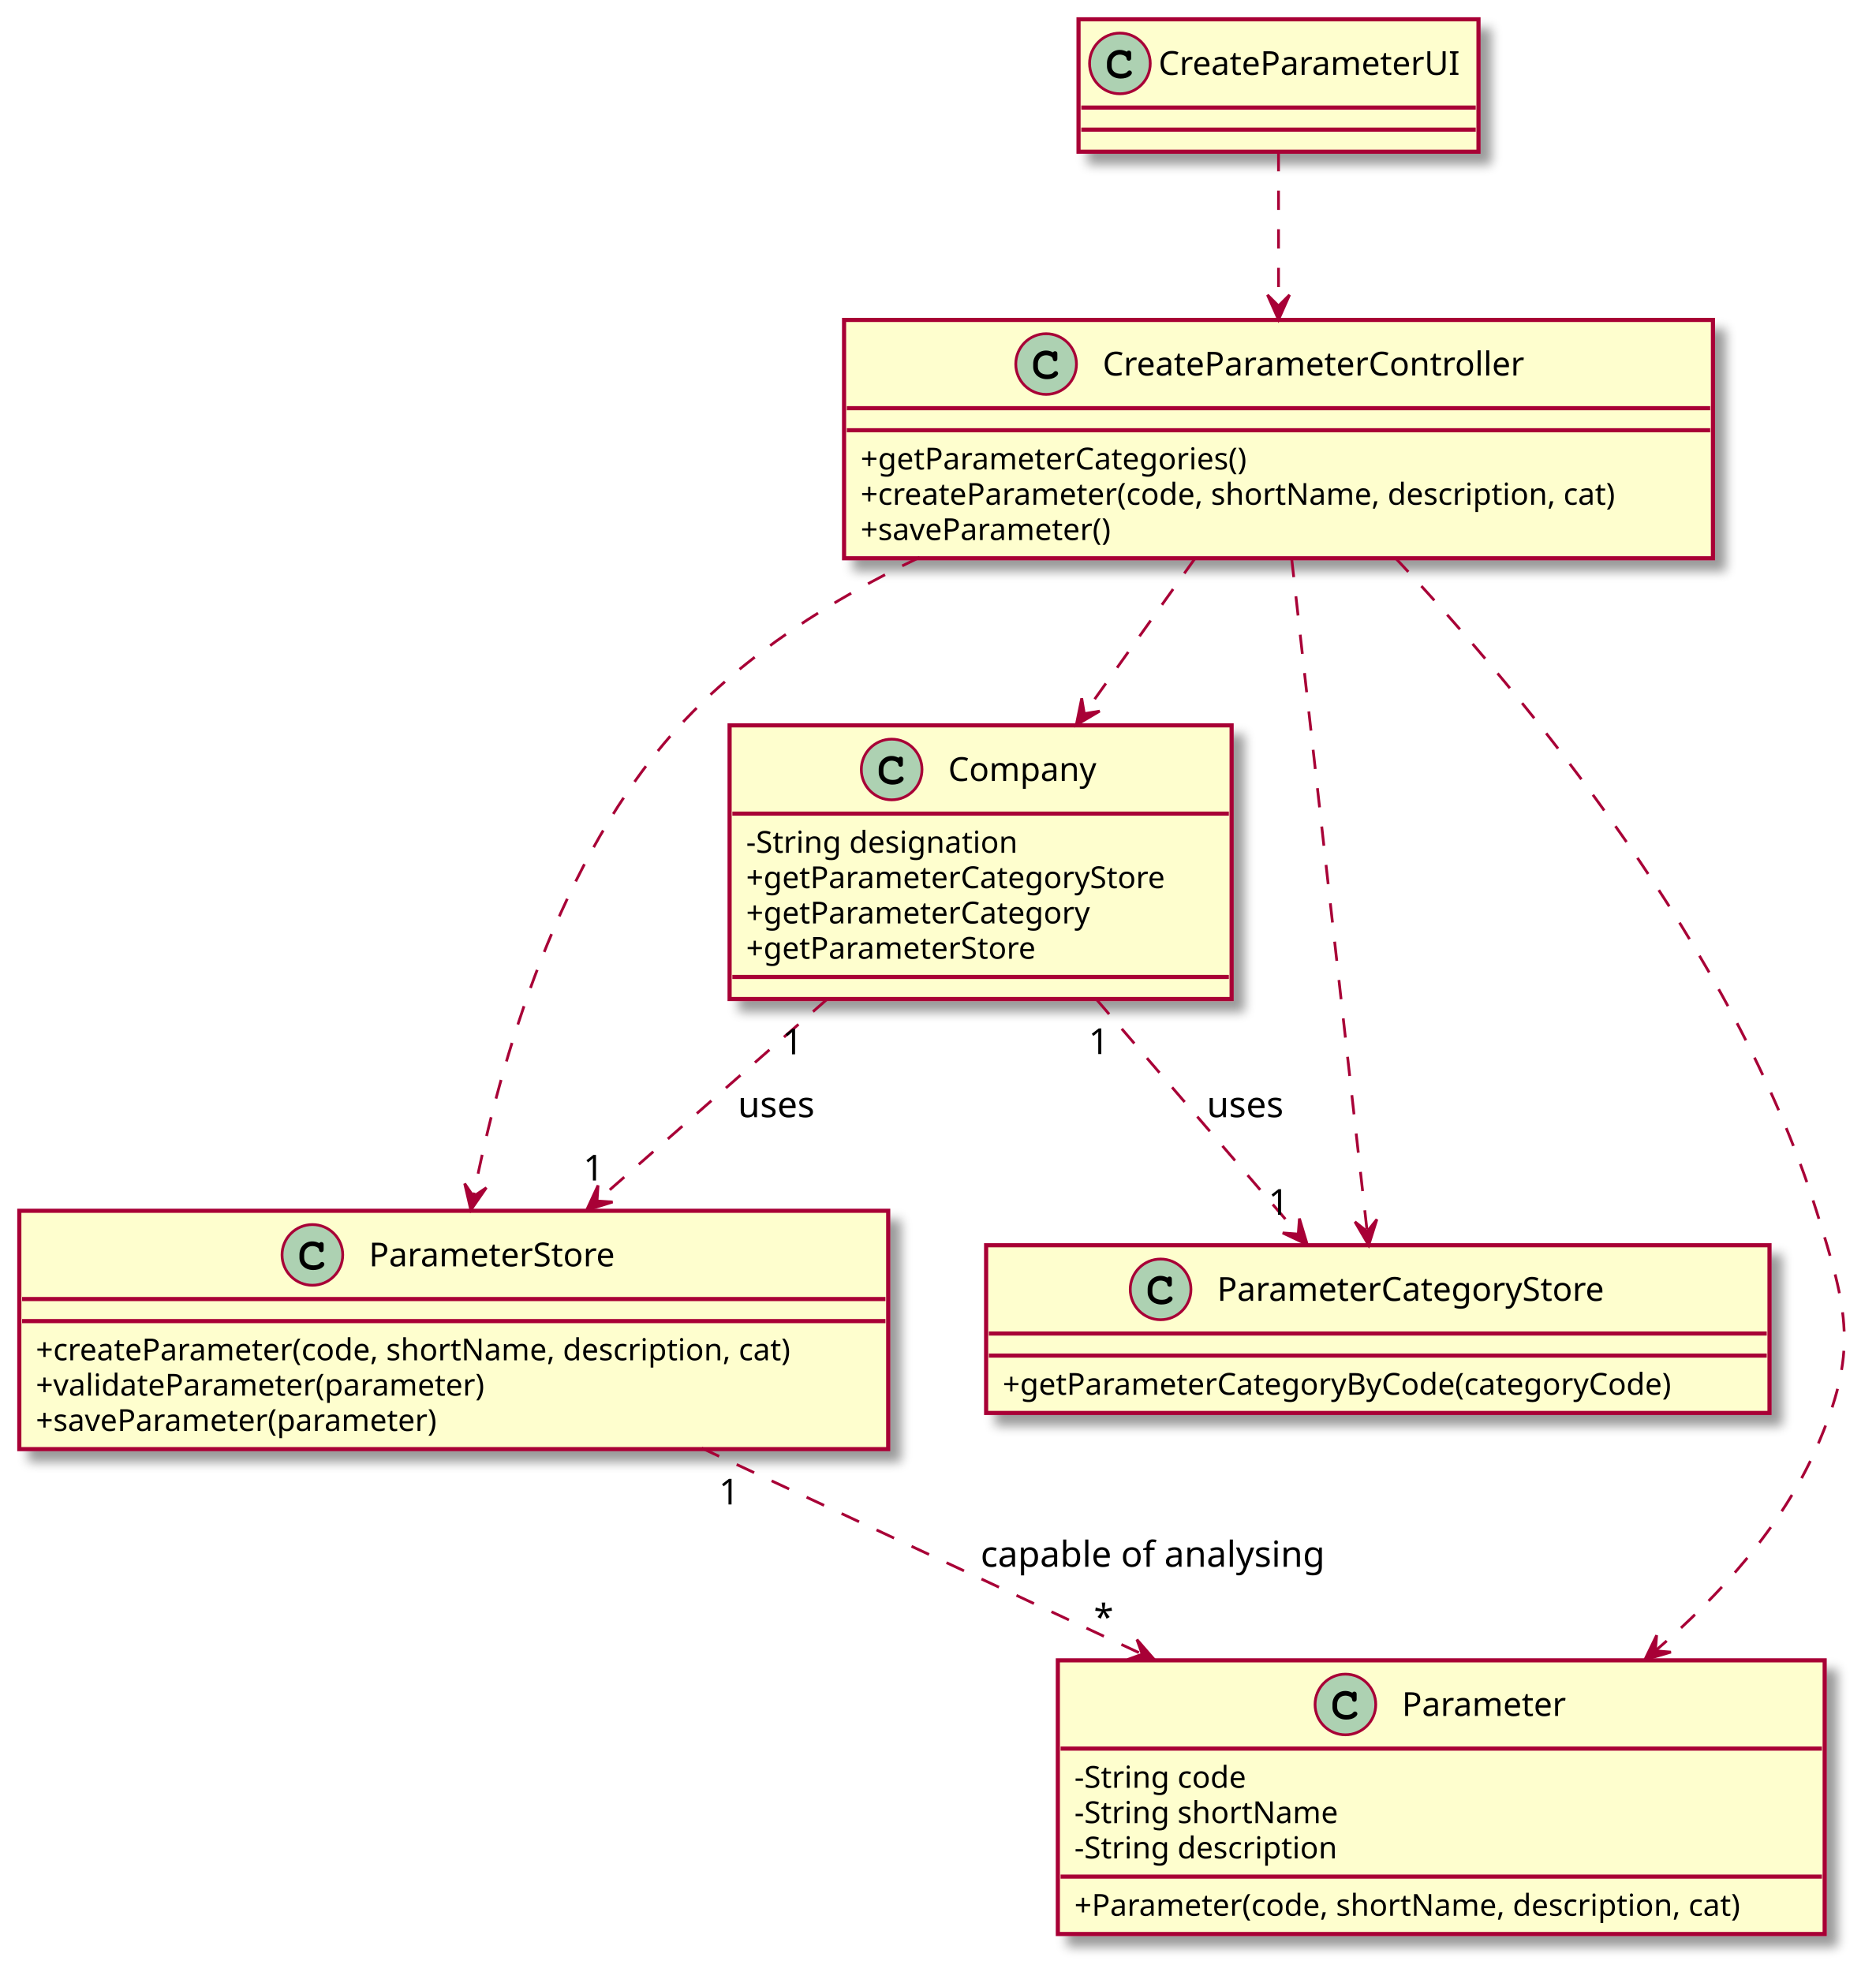
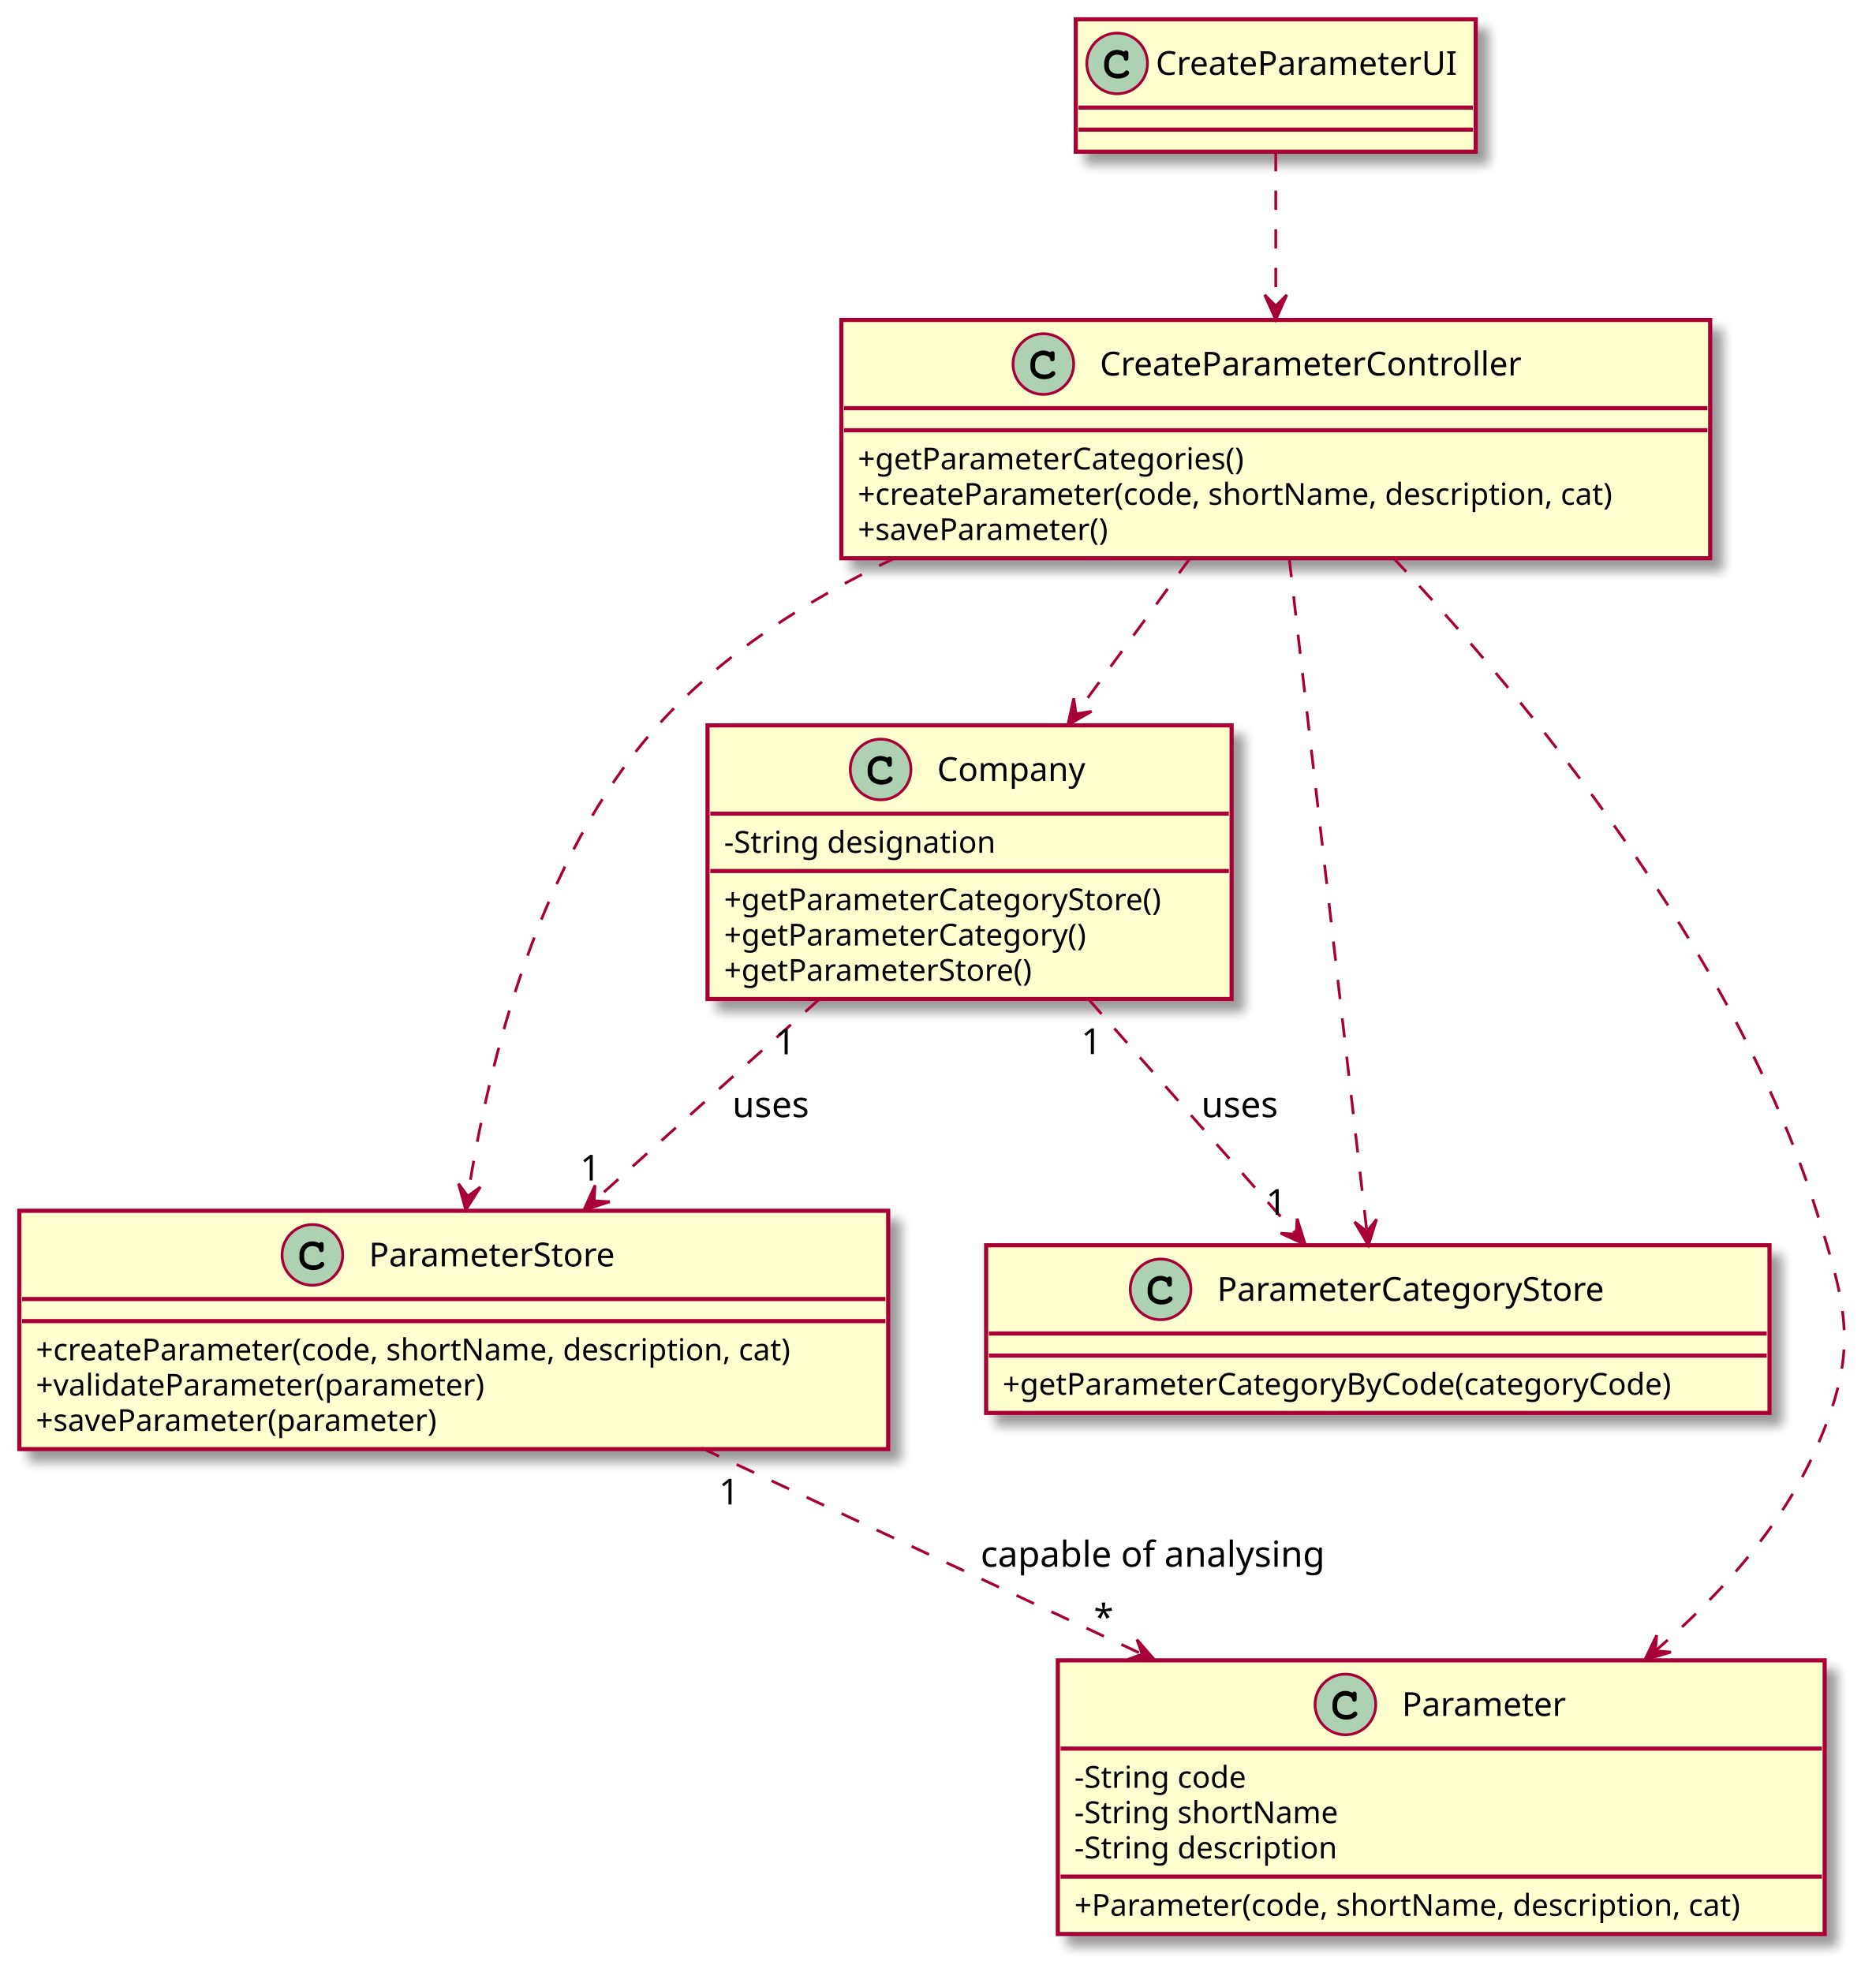
<svg xmlns="http://www.w3.org/2000/svg" contentScriptType="application/ecmascript" contentStyleType="text/css" height="715px" preserveAspectRatio="none" style="width:680px;height:715px;" version="1.1" viewBox="0 0 680 715" width="680px" zoomAndPan="magnify">
  <defs>
-     <filter height="300%" id="fgne2m0uld154" width="300%" x="-1" y="-1">
+     <filter height="300%" id="fp7h3xru32mo9" width="300%" x="-1" y="-1">
      <feGaussianBlur result="blurOut" stdDeviation="2.0" />
      <feColorMatrix in="blurOut" result="blurOut2" type="matrix" values="0 0 0 0 0 0 0 0 0 0 0 0 0 0 0 0 0 0 .4 0" />
      <feOffset dx="4.0" dy="4.0" in="blurOut2" result="blurOut3" />
      <feBlend in="SourceGraphic" in2="blurOut3" mode="normal" />
    </filter>
  </defs>
  <g>
-     <rect codeLine="3" fill="#FEFECE" filter="url(#fgne2m0uld154)" height="99.219" id="Company" style="stroke:#A80036;stroke-width:1.5;" width="182" x="264.5" y="263" />
-     <ellipse cx="323.25" cy="279" fill="#ADD1B2" rx="11" ry="11" style="stroke:#A80036;stroke-width:1.0;" />
-     <path d="M325.594,274.672 C324.656,274.234 324.062,274.094 323.188,274.094 C320.562,274.094 318.562,276.172 318.562,278.891 L318.562,280.016 C318.562,282.594 320.672,284.484 323.562,284.484 C324.781,284.484 325.938,284.188 326.688,283.641 C327.266,283.234 327.594,282.781 327.594,282.391 C327.594,281.938 327.203,281.547 326.734,281.547 C326.516,281.547 326.312,281.625 326.125,281.812 C325.672,282.297 325.672,282.297 325.484,282.391 C325.062,282.656 324.375,282.781 323.609,282.781 C321.562,282.781 320.266,281.688 320.266,279.984 L320.266,278.891 C320.266,277.109 321.516,275.797 323.25,275.797 C323.828,275.797 324.438,275.953 324.906,276.203 C325.391,276.484 325.562,276.703 325.656,277.109 C325.719,277.516 325.75,277.641 325.891,277.766 C326.031,277.906 326.266,278.016 326.484,278.016 C326.75,278.016 327.016,277.875 327.188,277.656 C327.297,277.5 327.328,277.312 327.328,276.891 L327.328,275.469 C327.328,275.031 327.312,274.906 327.219,274.75 C327.062,274.484 326.781,274.344 326.484,274.344 C326.188,274.344 325.984,274.438 325.766,274.75 L325.594,274.672 Z " fill="#000000" />
-     <text fill="#000000" font-family="sans-serif" font-size="12" lengthAdjust="spacing" textLength="56" x="343.75" y="283.154">Company</text>
-     <line style="stroke:#A80036;stroke-width:1.5;" x1="265.5" x2="445.5" y1="295" y2="295" />
-     <text fill="#000000" font-family="sans-serif" font-size="11" lengthAdjust="spacing" textLength="107" x="270.5" y="309.21">-String designation</text>
-     <text fill="#000000" font-family="sans-serif" font-size="11" lengthAdjust="spacing" textLength="170" x="270.5" y="322.015">+getParameterCategoryStore</text>
-     <text fill="#000000" font-family="sans-serif" font-size="11" lengthAdjust="spacing" textLength="139" x="270.5" y="334.82">+getParameterCategory</text>
-     <text fill="#000000" font-family="sans-serif" font-size="11" lengthAdjust="spacing" textLength="118" x="270.5" y="347.625">+getParameterStore</text>
-     <line style="stroke:#A80036;stroke-width:1.5;" x1="265.5" x2="445.5" y1="354.219" y2="354.219" />
-     <rect codeLine="12" fill="#FEFECE" filter="url(#fgne2m0uld154)" height="99.219" id="Parameter" style="stroke:#A80036;stroke-width:1.5;" width="278" x="383.5" y="602" />
+     <rect codeLine="3" fill="#FEFECE" filter="url(#fp7h3xru32mo9)" height="99.219" id="Company" style="stroke:#A80036;stroke-width:1.5;" width="190" x="256.5" y="263" />
+     <ellipse cx="319.25" cy="279" fill="#ADD1B2" rx="11" ry="11" style="stroke:#A80036;stroke-width:1.0;" />
+     <path d="M321.594,274.672 C320.656,274.234 320.062,274.094 319.188,274.094 C316.562,274.094 314.562,276.172 314.562,278.891 L314.562,280.016 C314.562,282.594 316.672,284.484 319.562,284.484 C320.781,284.484 321.938,284.188 322.688,283.641 C323.266,283.234 323.594,282.781 323.594,282.391 C323.594,281.938 323.203,281.547 322.734,281.547 C322.516,281.547 322.312,281.625 322.125,281.812 C321.672,282.297 321.672,282.297 321.484,282.391 C321.062,282.656 320.375,282.781 319.609,282.781 C317.562,282.781 316.266,281.688 316.266,279.984 L316.266,278.891 C316.266,277.109 317.516,275.797 319.25,275.797 C319.828,275.797 320.438,275.953 320.906,276.203 C321.391,276.484 321.562,276.703 321.656,277.109 C321.719,277.516 321.75,277.641 321.891,277.766 C322.031,277.906 322.266,278.016 322.484,278.016 C322.75,278.016 323.016,277.875 323.188,277.656 C323.297,277.5 323.328,277.312 323.328,276.891 L323.328,275.469 C323.328,275.031 323.312,274.906 323.219,274.75 C323.062,274.484 322.781,274.344 322.484,274.344 C322.188,274.344 321.984,274.438 321.766,274.75 L321.594,274.672 Z " fill="#000000" />
+     <text fill="#000000" font-family="sans-serif" font-size="12" lengthAdjust="spacing" textLength="56" x="339.75" y="283.154">Company</text>
+     <line style="stroke:#A80036;stroke-width:1.5;" x1="257.5" x2="445.5" y1="295" y2="295" />
+     <text fill="#000000" font-family="sans-serif" font-size="11" lengthAdjust="spacing" textLength="107" x="262.5" y="309.21">-String designation</text>
+     <line style="stroke:#A80036;stroke-width:1.5;" x1="257.5" x2="445.5" y1="315.805" y2="315.805" />
+     <text fill="#000000" font-family="sans-serif" font-size="11" lengthAdjust="spacing" textLength="178" x="262.5" y="330.015">+getParameterCategoryStore()</text>
+     <text fill="#000000" font-family="sans-serif" font-size="11" lengthAdjust="spacing" textLength="147" x="262.5" y="342.82">+getParameterCategory()</text>
+     <text fill="#000000" font-family="sans-serif" font-size="11" lengthAdjust="spacing" textLength="126" x="262.5" y="355.625">+getParameterStore()</text>
+     <rect codeLine="12" fill="#FEFECE" filter="url(#fp7h3xru32mo9)" height="99.219" id="Parameter" style="stroke:#A80036;stroke-width:1.5;" width="278" x="383.5" y="602" />
    <ellipse cx="487.75" cy="618" fill="#ADD1B2" rx="11" ry="11" style="stroke:#A80036;stroke-width:1.0;" />
    <path d="M490.094,613.672 C489.156,613.234 488.562,613.094 487.688,613.094 C485.062,613.094 483.062,615.172 483.062,617.891 L483.062,619.016 C483.062,621.594 485.172,623.484 488.062,623.484 C489.281,623.484 490.438,623.188 491.188,622.641 C491.766,622.234 492.094,621.781 492.094,621.391 C492.094,620.938 491.703,620.547 491.234,620.547 C491.016,620.547 490.812,620.625 490.625,620.812 C490.172,621.297 490.172,621.297 489.984,621.391 C489.562,621.656 488.875,621.781 488.109,621.781 C486.062,621.781 484.766,620.688 484.766,618.984 L484.766,617.891 C484.766,616.109 486.016,614.797 487.75,614.797 C488.328,614.797 488.938,614.953 489.406,615.203 C489.891,615.484 490.062,615.703 490.156,616.109 C490.219,616.516 490.25,616.641 490.391,616.766 C490.531,616.906 490.766,617.016 490.984,617.016 C491.25,617.016 491.516,616.875 491.688,616.656 C491.797,616.5 491.828,616.312 491.828,615.891 L491.828,614.469 C491.828,614.031 491.812,613.906 491.719,613.75 C491.562,613.484 491.281,613.344 490.984,613.344 C490.688,613.344 490.484,613.438 490.266,613.75 L490.094,613.672 Z " fill="#000000" />
    <text fill="#000000" font-family="sans-serif" font-size="12" lengthAdjust="spacing" textLength="61" x="508.25" y="622.154">Parameter</text>
    <line style="stroke:#A80036;stroke-width:1.5;" x1="384.5" x2="660.5" y1="634" y2="634" />
    <text fill="#000000" font-family="sans-serif" font-size="11" lengthAdjust="spacing" textLength="69" x="389.5" y="648.21">-String code</text>
    <text fill="#000000" font-family="sans-serif" font-size="11" lengthAdjust="spacing" textLength="103" x="389.5" y="661.015">-String shortName</text>
    <text fill="#000000" font-family="sans-serif" font-size="11" lengthAdjust="spacing" textLength="103" x="389.5" y="673.82">-String description</text>
    <line style="stroke:#A80036;stroke-width:1.5;" x1="384.5" x2="660.5" y1="680.414" y2="680.414" />
    <text fill="#000000" font-family="sans-serif" font-size="11" lengthAdjust="spacing" textLength="266" x="389.5" y="694.625">+Parameter(code, shortName, description, cat)</text>
-     <rect codeLine="19" fill="#FEFECE" filter="url(#fgne2m0uld154)" height="86.414" id="ParameterStore" style="stroke:#A80036;stroke-width:1.5;" width="315" x="7" y="439" />
+     <rect codeLine="19" fill="#FEFECE" filter="url(#fp7h3xru32mo9)" height="86.414" id="ParameterStore" style="stroke:#A80036;stroke-width:1.5;" width="315" x="7" y="439" />
    <ellipse cx="113.25" cy="455" fill="#ADD1B2" rx="11" ry="11" style="stroke:#A80036;stroke-width:1.0;" />
    <path d="M115.594,450.672 C114.656,450.234 114.062,450.094 113.188,450.094 C110.562,450.094 108.562,452.172 108.562,454.891 L108.562,456.016 C108.562,458.594 110.672,460.484 113.562,460.484 C114.781,460.484 115.938,460.188 116.688,459.641 C117.266,459.234 117.594,458.781 117.594,458.391 C117.594,457.938 117.203,457.547 116.734,457.547 C116.516,457.547 116.312,457.625 116.125,457.812 C115.672,458.297 115.672,458.297 115.484,458.391 C115.062,458.656 114.375,458.781 113.609,458.781 C111.562,458.781 110.266,457.688 110.266,455.984 L110.266,454.891 C110.266,453.109 111.516,451.797 113.25,451.797 C113.828,451.797 114.438,451.953 114.906,452.203 C115.391,452.484 115.562,452.703 115.656,453.109 C115.719,453.516 115.75,453.641 115.891,453.766 C116.031,453.906 116.266,454.016 116.484,454.016 C116.75,454.016 117.016,453.875 117.188,453.656 C117.297,453.5 117.328,453.312 117.328,452.891 L117.328,451.469 C117.328,451.031 117.312,450.906 117.219,450.75 C117.062,450.484 116.781,450.344 116.484,450.344 C116.188,450.344 115.984,450.438 115.766,450.75 L115.594,450.672 Z " fill="#000000" />
    <text fill="#000000" font-family="sans-serif" font-size="12" lengthAdjust="spacing" textLength="94" x="133.75" y="459.154">ParameterStore</text>
    <line style="stroke:#A80036;stroke-width:1.5;" x1="8" x2="321" y1="471" y2="471" />
    <line style="stroke:#A80036;stroke-width:1.5;" x1="8" x2="321" y1="479" y2="479" />
    <text fill="#000000" font-family="sans-serif" font-size="11" lengthAdjust="spacing" textLength="303" x="13" y="493.21">+createParameter(code, shortName, description, cat)</text>
    <text fill="#000000" font-family="sans-serif" font-size="11" lengthAdjust="spacing" textLength="182" x="13" y="506.015">+validateParameter(parameter)</text>
    <text fill="#000000" font-family="sans-serif" font-size="11" lengthAdjust="spacing" textLength="164" x="13" y="518.82">+saveParameter(parameter)</text>
-     <rect codeLine="25" fill="#FEFECE" filter="url(#fgne2m0uld154)" height="60.805" id="ParameterCategoryStore" style="stroke:#A80036;stroke-width:1.5;" width="284" x="357.5" y="451.5" />
+     <rect codeLine="25" fill="#FEFECE" filter="url(#fp7h3xru32mo9)" height="60.805" id="ParameterCategoryStore" style="stroke:#A80036;stroke-width:1.5;" width="284" x="357.5" y="451.5" />
    <ellipse cx="420.75" cy="467.5" fill="#ADD1B2" rx="11" ry="11" style="stroke:#A80036;stroke-width:1.0;" />
    <path d="M423.094,463.172 C422.156,462.734 421.562,462.594 420.688,462.594 C418.062,462.594 416.062,464.672 416.062,467.391 L416.062,468.516 C416.062,471.094 418.172,472.984 421.062,472.984 C422.281,472.984 423.438,472.688 424.188,472.141 C424.766,471.734 425.094,471.281 425.094,470.891 C425.094,470.438 424.703,470.047 424.234,470.047 C424.016,470.047 423.812,470.125 423.625,470.312 C423.172,470.797 423.172,470.797 422.984,470.891 C422.562,471.156 421.875,471.281 421.109,471.281 C419.062,471.281 417.766,470.188 417.766,468.484 L417.766,467.391 C417.766,465.609 419.016,464.297 420.75,464.297 C421.328,464.297 421.938,464.453 422.406,464.703 C422.891,464.984 423.062,465.203 423.156,465.609 C423.219,466.016 423.25,466.141 423.391,466.266 C423.531,466.406 423.766,466.516 423.984,466.516 C424.25,466.516 424.516,466.375 424.688,466.156 C424.797,466 424.828,465.812 424.828,465.391 L424.828,463.969 C424.828,463.531 424.812,463.406 424.719,463.25 C424.562,462.984 424.281,462.844 423.984,462.844 C423.688,462.844 423.484,462.938 423.266,463.25 L423.094,463.172 Z " fill="#000000" />
    <text fill="#000000" font-family="sans-serif" font-size="12" lengthAdjust="spacing" textLength="149" x="441.25" y="471.654">ParameterCategoryStore</text>
    <line style="stroke:#A80036;stroke-width:1.5;" x1="358.5" x2="640.5" y1="483.5" y2="483.5" />
    <line style="stroke:#A80036;stroke-width:1.5;" x1="358.5" x2="640.5" y1="491.5" y2="491.5" />
    <text fill="#000000" font-family="sans-serif" font-size="11" lengthAdjust="spacing" textLength="272" x="363.5" y="505.71">+getParameterCategoryByCode(categoryCode)</text>
-     <rect codeLine="30" fill="#FEFECE" filter="url(#fgne2m0uld154)" height="86.414" id="CreateParameterController" style="stroke:#A80036;stroke-width:1.5;" width="315" x="306" y="116" />
-     <ellipse cx="379.25" cy="132" fill="#ADD1B2" rx="11" ry="11" style="stroke:#A80036;stroke-width:1.0;" />
-     <path d="M381.594,127.672 C380.656,127.234 380.062,127.094 379.188,127.094 C376.562,127.094 374.562,129.172 374.562,131.891 L374.562,133.016 C374.562,135.594 376.672,137.484 379.562,137.484 C380.781,137.484 381.938,137.188 382.688,136.641 C383.266,136.234 383.594,135.781 383.594,135.391 C383.594,134.938 383.203,134.547 382.734,134.547 C382.516,134.547 382.312,134.625 382.125,134.812 C381.672,135.297 381.672,135.297 381.484,135.391 C381.062,135.656 380.375,135.781 379.609,135.781 C377.562,135.781 376.266,134.688 376.266,132.984 L376.266,131.891 C376.266,130.109 377.516,128.797 379.25,128.797 C379.828,128.797 380.438,128.953 380.906,129.203 C381.391,129.484 381.562,129.703 381.656,130.109 C381.719,130.516 381.75,130.641 381.891,130.766 C382.031,130.906 382.266,131.016 382.484,131.016 C382.75,131.016 383.016,130.875 383.188,130.656 C383.297,130.5 383.328,130.312 383.328,129.891 L383.328,128.469 C383.328,128.031 383.312,127.906 383.219,127.75 C383.062,127.484 382.781,127.344 382.484,127.344 C382.188,127.344 381.984,127.438 381.766,127.75 L381.594,127.672 Z " fill="#000000" />
-     <text fill="#000000" font-family="sans-serif" font-size="12" lengthAdjust="spacing" textLength="160" x="399.75" y="136.154">CreateParameterController</text>
-     <line style="stroke:#A80036;stroke-width:1.5;" x1="307" x2="620" y1="148" y2="148" />
-     <line style="stroke:#A80036;stroke-width:1.5;" x1="307" x2="620" y1="156" y2="156" />
-     <text fill="#000000" font-family="sans-serif" font-size="11" lengthAdjust="spacing" textLength="157" x="312" y="170.21">+getParameterCategories()</text>
-     <text fill="#000000" font-family="sans-serif" font-size="11" lengthAdjust="spacing" textLength="303" x="312" y="183.015">+createParameter(code, shortName, description, cat)</text>
-     <text fill="#000000" font-family="sans-serif" font-size="11" lengthAdjust="spacing" textLength="104" x="312" y="195.82">+saveParameter()</text>
-     <rect codeLine="36" fill="#FEFECE" filter="url(#fgne2m0uld154)" height="48" id="CreateParameterUI" style="stroke:#A80036;stroke-width:1.5;" width="145" x="391" y="7" />
-     <ellipse cx="406" cy="23" fill="#ADD1B2" rx="11" ry="11" style="stroke:#A80036;stroke-width:1.0;" />
-     <path d="M408.344,18.672 C407.406,18.234 406.812,18.094 405.938,18.094 C403.312,18.094 401.312,20.172 401.312,22.891 L401.312,24.016 C401.312,26.594 403.422,28.484 406.312,28.484 C407.531,28.484 408.688,28.188 409.438,27.641 C410.016,27.234 410.344,26.781 410.344,26.391 C410.344,25.938 409.953,25.547 409.484,25.547 C409.266,25.547 409.062,25.625 408.875,25.812 C408.422,26.297 408.422,26.297 408.234,26.391 C407.812,26.656 407.125,26.781 406.359,26.781 C404.312,26.781 403.016,25.688 403.016,23.984 L403.016,22.891 C403.016,21.109 404.266,19.797 406,19.797 C406.578,19.797 407.188,19.953 407.656,20.203 C408.141,20.484 408.312,20.703 408.406,21.109 C408.469,21.516 408.5,21.641 408.641,21.766 C408.781,21.906 409.016,22.016 409.234,22.016 C409.5,22.016 409.766,21.875 409.938,21.656 C410.047,21.5 410.078,21.312 410.078,20.891 L410.078,19.469 C410.078,19.031 410.062,18.906 409.969,18.75 C409.812,18.484 409.531,18.344 409.234,18.344 C408.938,18.344 408.734,18.438 408.516,18.75 L408.344,18.672 Z " fill="#000000" />
-     <text fill="#000000" font-family="sans-serif" font-size="12" lengthAdjust="spacing" textLength="113" x="420" y="27.154">CreateParameterUI</text>
-     <line style="stroke:#A80036;stroke-width:1.5;" x1="392" x2="535" y1="39" y2="39" />
-     <line style="stroke:#A80036;stroke-width:1.5;" x1="392" x2="535" y1="47" y2="47" />
-     <path codeLine="40" d="M463.5,55.11 C463.5,70.631 463.5,91.639 463.5,110.625 " fill="none" id="CreateParameterUI-to-CreateParameterController" style="stroke:#A80036;stroke-width:1.0;stroke-dasharray:7.0,7.0;" />
-     <polygon fill="#A80036" points="463.5,115.921,467.5,106.921,463.5,110.921,459.5,106.921,463.5,115.921" style="stroke:#A80036;stroke-width:1.0;" />
-     <path codeLine="41" d="M505.79,202.213 C553.579,253.2 628.598,344.02 658.5,439 C669.978,475.458 673.833,489.988 658.5,525 C646.012,553.516 623.495,578.424 600.328,598.371 " fill="none" id="CreateParameterController-to-Parameter" style="stroke:#A80036;stroke-width:1.0;stroke-dasharray:7.0,7.0;" />
+     <rect codeLine="30" fill="#FEFECE" filter="url(#fp7h3xru32mo9)" height="86.414" id="CreateParameterController" style="stroke:#A80036;stroke-width:1.5;" width="315" x="305" y="116" />
+     <ellipse cx="378.25" cy="132" fill="#ADD1B2" rx="11" ry="11" style="stroke:#A80036;stroke-width:1.0;" />
+     <path d="M380.594,127.672 C379.656,127.234 379.062,127.094 378.188,127.094 C375.562,127.094 373.562,129.172 373.562,131.891 L373.562,133.016 C373.562,135.594 375.672,137.484 378.562,137.484 C379.781,137.484 380.938,137.188 381.688,136.641 C382.266,136.234 382.594,135.781 382.594,135.391 C382.594,134.938 382.203,134.547 381.734,134.547 C381.516,134.547 381.312,134.625 381.125,134.812 C380.672,135.297 380.672,135.297 380.484,135.391 C380.062,135.656 379.375,135.781 378.609,135.781 C376.562,135.781 375.266,134.688 375.266,132.984 L375.266,131.891 C375.266,130.109 376.516,128.797 378.25,128.797 C378.828,128.797 379.438,128.953 379.906,129.203 C380.391,129.484 380.562,129.703 380.656,130.109 C380.719,130.516 380.75,130.641 380.891,130.766 C381.031,130.906 381.266,131.016 381.484,131.016 C381.75,131.016 382.016,130.875 382.188,130.656 C382.297,130.5 382.328,130.312 382.328,129.891 L382.328,128.469 C382.328,128.031 382.312,127.906 382.219,127.75 C382.062,127.484 381.781,127.344 381.484,127.344 C381.188,127.344 380.984,127.438 380.766,127.75 L380.594,127.672 Z " fill="#000000" />
+     <text fill="#000000" font-family="sans-serif" font-size="12" lengthAdjust="spacing" textLength="160" x="398.75" y="136.154">CreateParameterController</text>
+     <line style="stroke:#A80036;stroke-width:1.5;" x1="306" x2="619" y1="148" y2="148" />
+     <line style="stroke:#A80036;stroke-width:1.5;" x1="306" x2="619" y1="156" y2="156" />
+     <text fill="#000000" font-family="sans-serif" font-size="11" lengthAdjust="spacing" textLength="157" x="311" y="170.21">+getParameterCategories()</text>
+     <text fill="#000000" font-family="sans-serif" font-size="11" lengthAdjust="spacing" textLength="303" x="311" y="183.015">+createParameter(code, shortName, description, cat)</text>
+     <text fill="#000000" font-family="sans-serif" font-size="11" lengthAdjust="spacing" textLength="104" x="311" y="195.82">+saveParameter()</text>
+     <rect codeLine="36" fill="#FEFECE" filter="url(#fp7h3xru32mo9)" height="48" id="CreateParameterUI" style="stroke:#A80036;stroke-width:1.5;" width="145" x="390" y="7" />
+     <ellipse cx="405" cy="23" fill="#ADD1B2" rx="11" ry="11" style="stroke:#A80036;stroke-width:1.0;" />
+     <path d="M407.344,18.672 C406.406,18.234 405.812,18.094 404.938,18.094 C402.312,18.094 400.312,20.172 400.312,22.891 L400.312,24.016 C400.312,26.594 402.422,28.484 405.312,28.484 C406.531,28.484 407.688,28.188 408.438,27.641 C409.016,27.234 409.344,26.781 409.344,26.391 C409.344,25.938 408.953,25.547 408.484,25.547 C408.266,25.547 408.062,25.625 407.875,25.812 C407.422,26.297 407.422,26.297 407.234,26.391 C406.812,26.656 406.125,26.781 405.359,26.781 C403.312,26.781 402.016,25.688 402.016,23.984 L402.016,22.891 C402.016,21.109 403.266,19.797 405,19.797 C405.578,19.797 406.188,19.953 406.656,20.203 C407.141,20.484 407.312,20.703 407.406,21.109 C407.469,21.516 407.5,21.641 407.641,21.766 C407.781,21.906 408.016,22.016 408.234,22.016 C408.5,22.016 408.766,21.875 408.938,21.656 C409.047,21.5 409.078,21.312 409.078,20.891 L409.078,19.469 C409.078,19.031 409.062,18.906 408.969,18.75 C408.812,18.484 408.531,18.344 408.234,18.344 C407.938,18.344 407.734,18.438 407.516,18.75 L407.344,18.672 Z " fill="#000000" />
+     <text fill="#000000" font-family="sans-serif" font-size="12" lengthAdjust="spacing" textLength="113" x="419" y="27.154">CreateParameterUI</text>
+     <line style="stroke:#A80036;stroke-width:1.5;" x1="391" x2="534" y1="39" y2="39" />
+     <line style="stroke:#A80036;stroke-width:1.5;" x1="391" x2="534" y1="47" y2="47" />
+     <path codeLine="40" d="M462.5,55.11 C462.5,70.631 462.5,91.639 462.5,110.625 " fill="none" id="CreateParameterUI-to-CreateParameterController" style="stroke:#A80036;stroke-width:1.0;stroke-dasharray:7.0,7.0;" />
+     <polygon fill="#A80036" points="462.5,115.921,466.5,106.921,462.5,110.921,458.5,106.921,462.5,115.921" style="stroke:#A80036;stroke-width:1.0;" />
+     <path codeLine="41" d="M505.003,202.17 C553.033,253.116 628.433,343.896 658.5,439 C670.022,475.444 673.833,489.988 658.5,525 C646.012,553.516 623.495,578.424 600.328,598.371 " fill="none" id="CreateParameterController-to-Parameter" style="stroke:#A80036;stroke-width:1.0;stroke-dasharray:7.0,7.0;" />
    <polygon fill="#A80036" points="596.303,601.783,605.755,599.015,600.117,598.55,600.582,592.912,596.303,601.783" style="stroke:#A80036;stroke-width:1.0;" />
-     <path codeLine="42" d="M333.375,202.095 C301.732,217.268 270.216,237.219 246.5,263 C202.257,311.095 181.195,385.346 171.678,433.561 " fill="none" id="CreateParameterController-to-ParameterStore" style="stroke:#A80036;stroke-width:1.0;stroke-dasharray:7.0,7.0;" />
-     <polygon fill="#A80036" points="170.684,438.725,176.314,430.644,171.63,433.815,168.458,429.131,170.684,438.725" style="stroke:#A80036;stroke-width:1.0;" />
-     <path codeLine="43" d="M468.243,202.295 C475.434,266.415 488.96,387.014 495.609,446.302 " fill="none" id="CreateParameterController-to-ParameterCategoryStore" style="stroke:#A80036;stroke-width:1.0;stroke-dasharray:7.0,7.0;" />
-     <polygon fill="#A80036" points="496.192,451.499,499.164,442.109,495.635,446.53,491.214,443.001,496.192,451.499" style="stroke:#A80036;stroke-width:1.0;" />
-     <path codeLine="44" d="M433.416,202.201 C420.94,219.702 406.33,240.196 393.154,258.68 " fill="none" id="CreateParameterController-to-Company" style="stroke:#A80036;stroke-width:1.0;stroke-dasharray:7.0,7.0;" />
-     <polygon fill="#A80036" points="390.191,262.837,398.673,257.831,393.094,258.766,392.159,253.187,390.191,262.837" style="stroke:#A80036;stroke-width:1.0;" />
-     <path codeLine="45" d="M299.998,362.173 C273.648,385.281 242.34,412.737 216.459,435.434 " fill="none" id="Company-to-ParameterStore" style="stroke:#A80036;stroke-width:1.0;stroke-dasharray:7.0,7.0;" />
-     <polygon fill="#A80036" points="212.681,438.747,222.085,435.821,216.44,435.45,216.811,429.806,212.681,438.747" style="stroke:#A80036;stroke-width:1.0;" />
-     <text fill="#000000" font-family="sans-serif" font-size="13" lengthAdjust="spacing" textLength="30" x="267.5" y="405.067">uses</text>
-     <text fill="#000000" font-family="sans-serif" font-size="13" lengthAdjust="spacing" textLength="8" x="283.63" y="382.274">1</text>
-     <text fill="#000000" font-family="sans-serif" font-size="13" lengthAdjust="spacing" textLength="8" x="211.446" y="428.021">1</text>
-     <path codeLine="46" d="M397.538,362.398 C421.02,389.713 449.677,423.047 470.624,447.412 " fill="none" id="Company-to-ParameterCategoryStore" style="stroke:#A80036;stroke-width:1.0;stroke-dasharray:7.0,7.0;" />
-     <polygon fill="#A80036" points="473.918,451.243,471.083,441.811,470.658,447.452,465.017,447.027,473.918,451.243" style="stroke:#A80036;stroke-width:1.0;" />
-     <text fill="#000000" font-family="sans-serif" font-size="13" lengthAdjust="spacing" textLength="30" x="437.5" y="405.067">uses</text>
-     <text fill="#000000" font-family="sans-serif" font-size="13" lengthAdjust="spacing" textLength="8" x="394.649" y="382.172">1</text>
-     <text fill="#000000" font-family="sans-serif" font-size="13" lengthAdjust="spacing" textLength="8" x="459.817" y="440.453">1</text>
+     <path codeLine="42" d="M324.999,202.071 C293.234,217.112 261.927,237.008 238.5,263 C195.255,310.981 177.119,385.262 169.625,433.515 " fill="none" id="CreateParameterController-to-ParameterStore" style="stroke:#A80036;stroke-width:1.0;stroke-dasharray:7.0,7.0;" />
+     <polygon fill="#A80036" points="168.847,438.683,174.142,430.379,169.591,433.739,166.231,429.188,168.847,438.683" style="stroke:#A80036;stroke-width:1.0;" />
+     <path codeLine="43" d="M467.375,202.295 C474.766,266.415 488.667,387.014 495.501,446.302 " fill="none" id="CreateParameterController-to-ParameterCategoryStore" style="stroke:#A80036;stroke-width:1.0;stroke-dasharray:7.0,7.0;" />
+     <polygon fill="#A80036" points="496.1,451.499,499.043,442.1,495.527,446.532,491.095,443.017,496.1,451.499" style="stroke:#A80036;stroke-width:1.0;" />
+     <path codeLine="44" d="M431.58,202.201 C418.758,219.702 403.742,240.196 390.2,258.68 " fill="none" id="CreateParameterController-to-Company" style="stroke:#A80036;stroke-width:1.0;stroke-dasharray:7.0,7.0;" />
+     <polygon fill="#A80036" points="387.154,262.837,395.7,257.942,390.11,258.804,389.248,253.213,387.154,262.837" style="stroke:#A80036;stroke-width:1.0;" />
+     <path codeLine="45" d="M297.161,362.173 C271.468,385.186 240.961,412.512 215.683,435.154 " fill="none" id="Company-to-ParameterStore" style="stroke:#A80036;stroke-width:1.0;stroke-dasharray:7.0,7.0;" />
+     <polygon fill="#A80036" points="211.672,438.747,221.045,435.722,215.397,435.411,215.707,429.763,211.672,438.747" style="stroke:#A80036;stroke-width:1.0;" />
+     <text fill="#000000" font-family="sans-serif" font-size="13" lengthAdjust="spacing" textLength="30" x="265.5" y="405.067">uses</text>
+     <text fill="#000000" font-family="sans-serif" font-size="13" lengthAdjust="spacing" textLength="8" x="280.957" y="382.274">1</text>
+     <text fill="#000000" font-family="sans-serif" font-size="13" lengthAdjust="spacing" textLength="8" x="210.283" y="428.021">1</text>
+     <path codeLine="46" d="M394.706,362.398 C418.84,389.713 448.293,423.047 469.822,447.412 " fill="none" id="Company-to-ParameterCategoryStore" style="stroke:#A80036;stroke-width:1.0;stroke-dasharray:7.0,7.0;" />
+     <polygon fill="#A80036" points="473.207,451.243,470.245,441.85,469.896,447.496,464.25,447.148,473.207,451.243" style="stroke:#A80036;stroke-width:1.0;" />
+     <text fill="#000000" font-family="sans-serif" font-size="13" lengthAdjust="spacing" textLength="30" x="435.5" y="405.067">uses</text>
+     <text fill="#000000" font-family="sans-serif" font-size="13" lengthAdjust="spacing" textLength="8" x="391.974" y="382.172">1</text>
+     <text fill="#000000" font-family="sans-serif" font-size="13" lengthAdjust="spacing" textLength="8" x="458.959" y="440.453">1</text>
    <path codeLine="47" d="M254.376,525.051 C302.83,547.722 362.982,575.865 414.026,599.747 " fill="none" id="ParameterStore-to-Parameter" style="stroke:#A80036;stroke-width:1.0;stroke-dasharray:7.0,7.0;" />
    <polygon fill="#A80036" points="418.622,601.898,412.167,594.459,414.094,599.778,408.775,601.705,418.622,601.898" style="stroke:#A80036;stroke-width:1.0;" />
    <text fill="#000000" font-family="sans-serif" font-size="13" lengthAdjust="spacing" textLength="132" x="355.5" y="568.067">capable of analysing</text>
    <text fill="#000000" font-family="sans-serif" font-size="13" lengthAdjust="spacing" textLength="8" x="260.599" y="545.467">1</text>
    <text fill="#000000" font-family="sans-serif" font-size="13" lengthAdjust="spacing" textLength="7" x="396.522" y="590.929">*</text>
  </g>
</svg>
